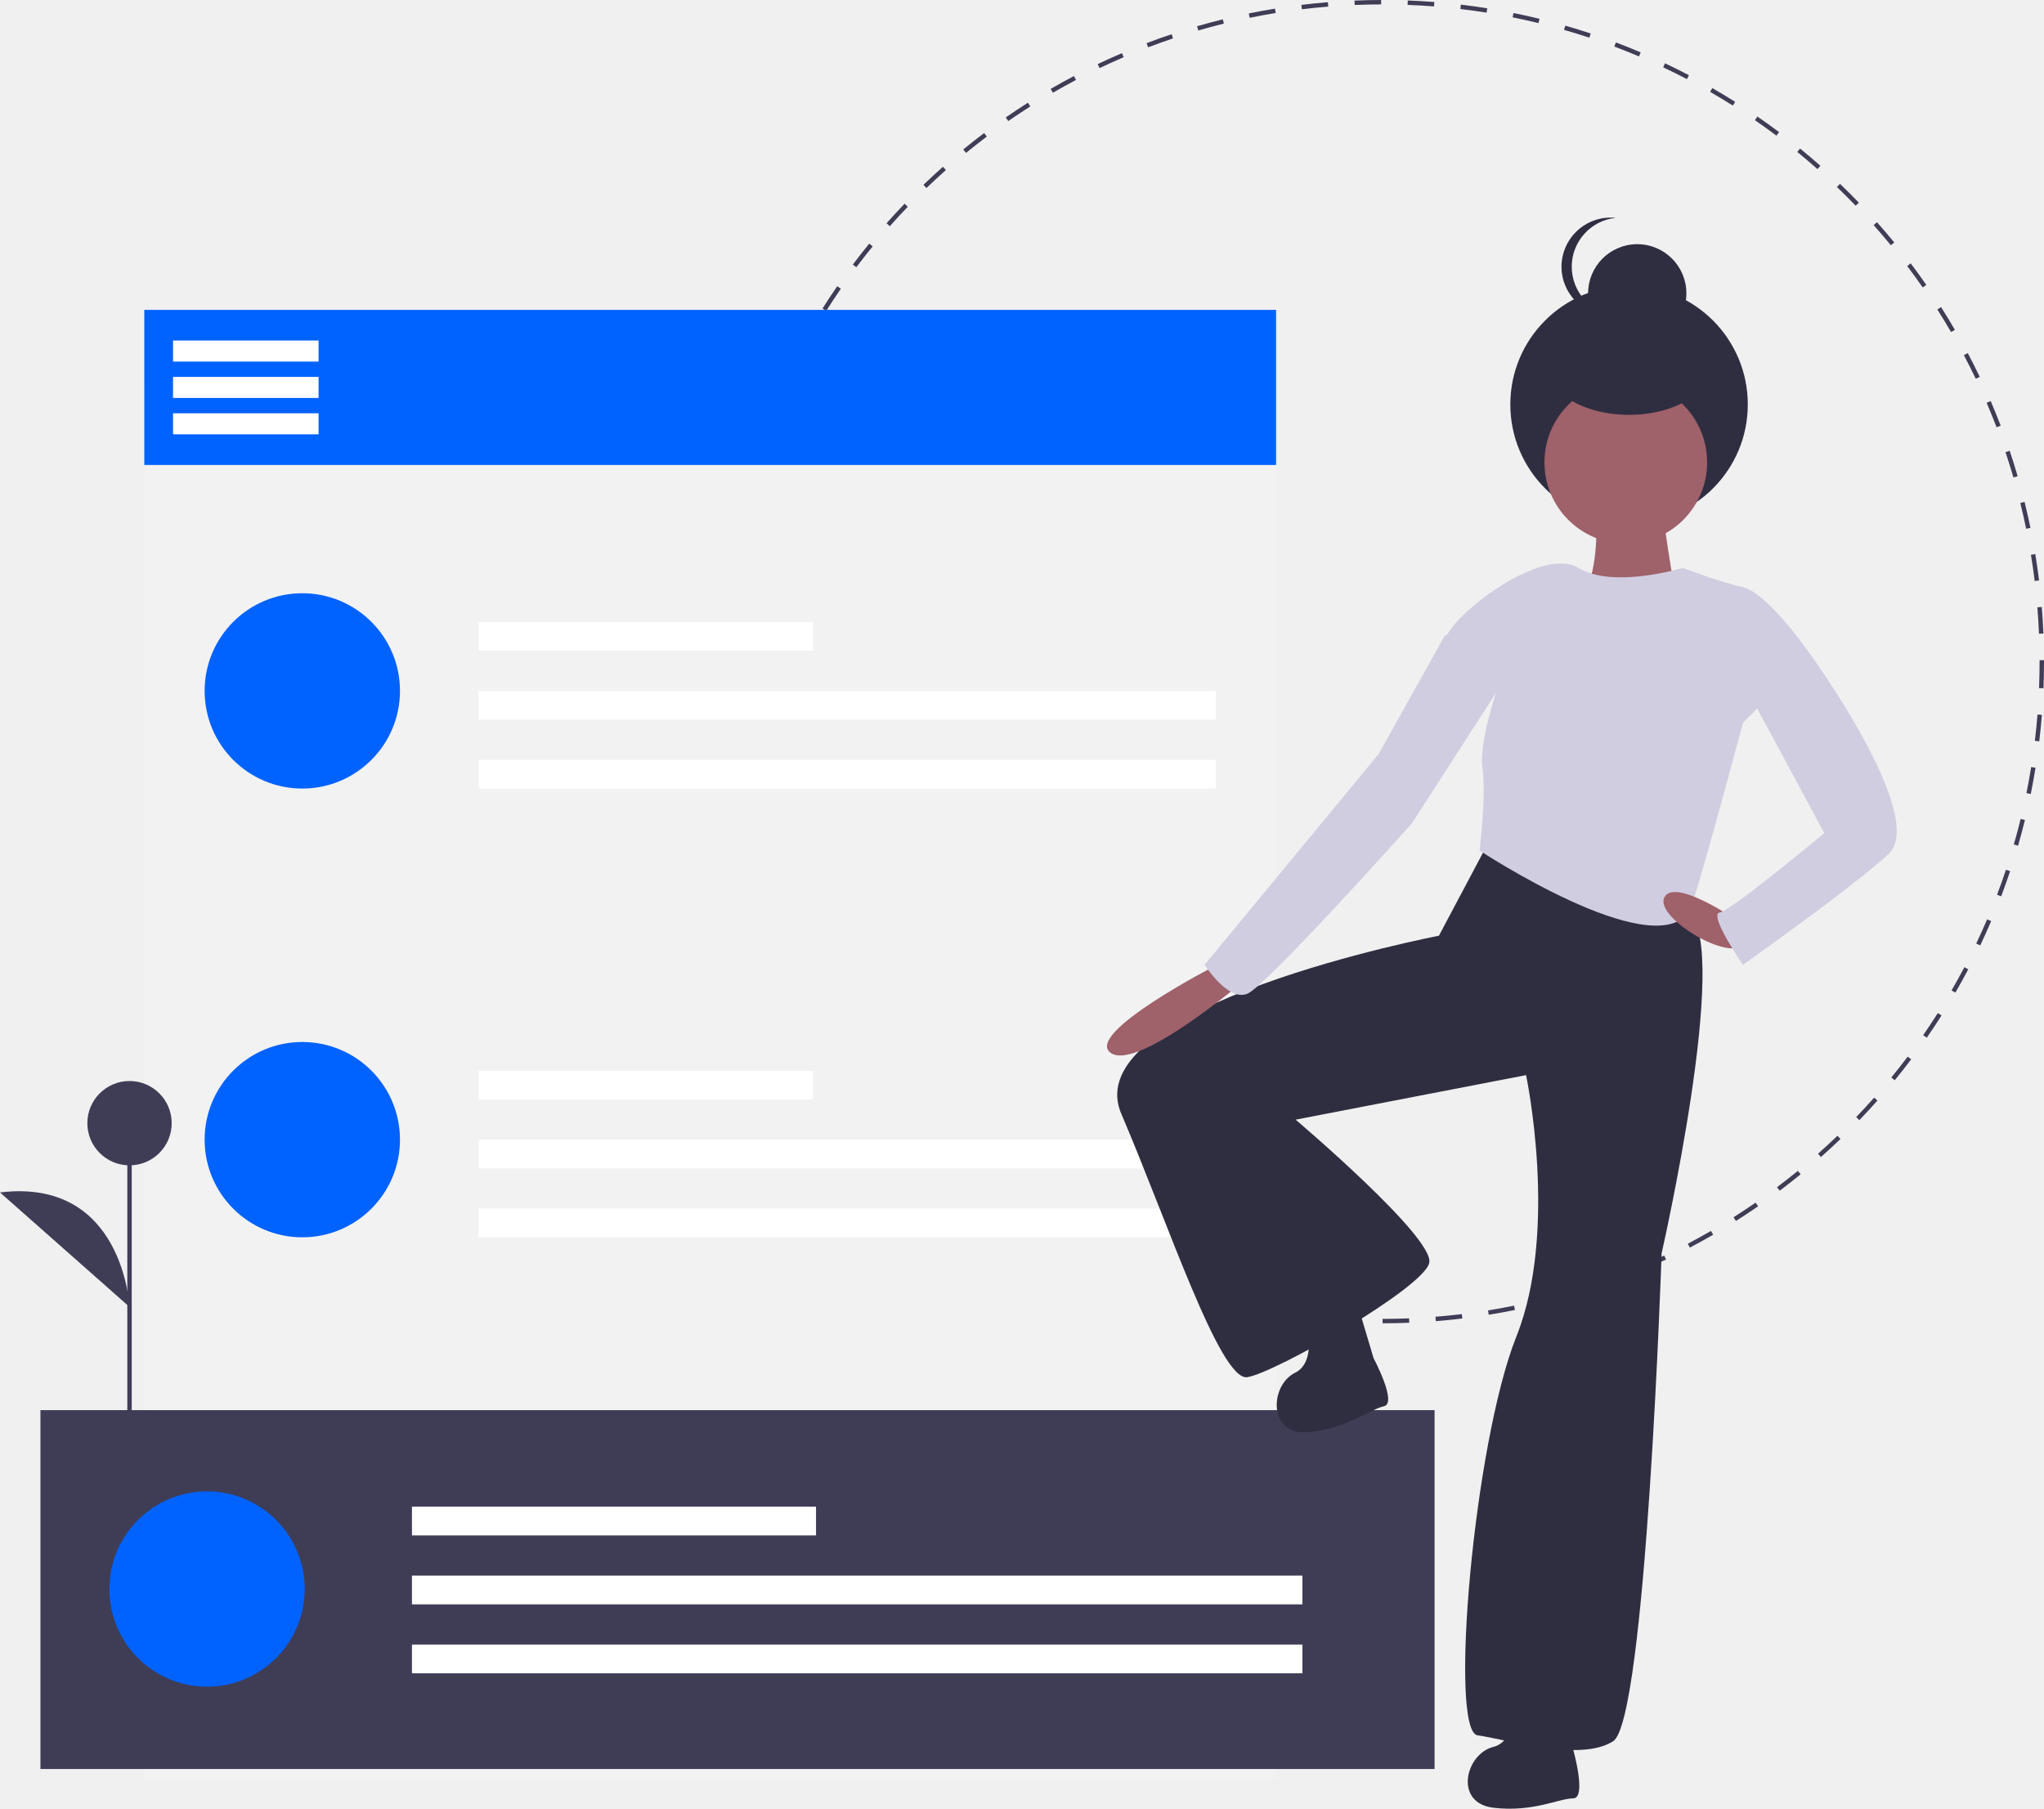
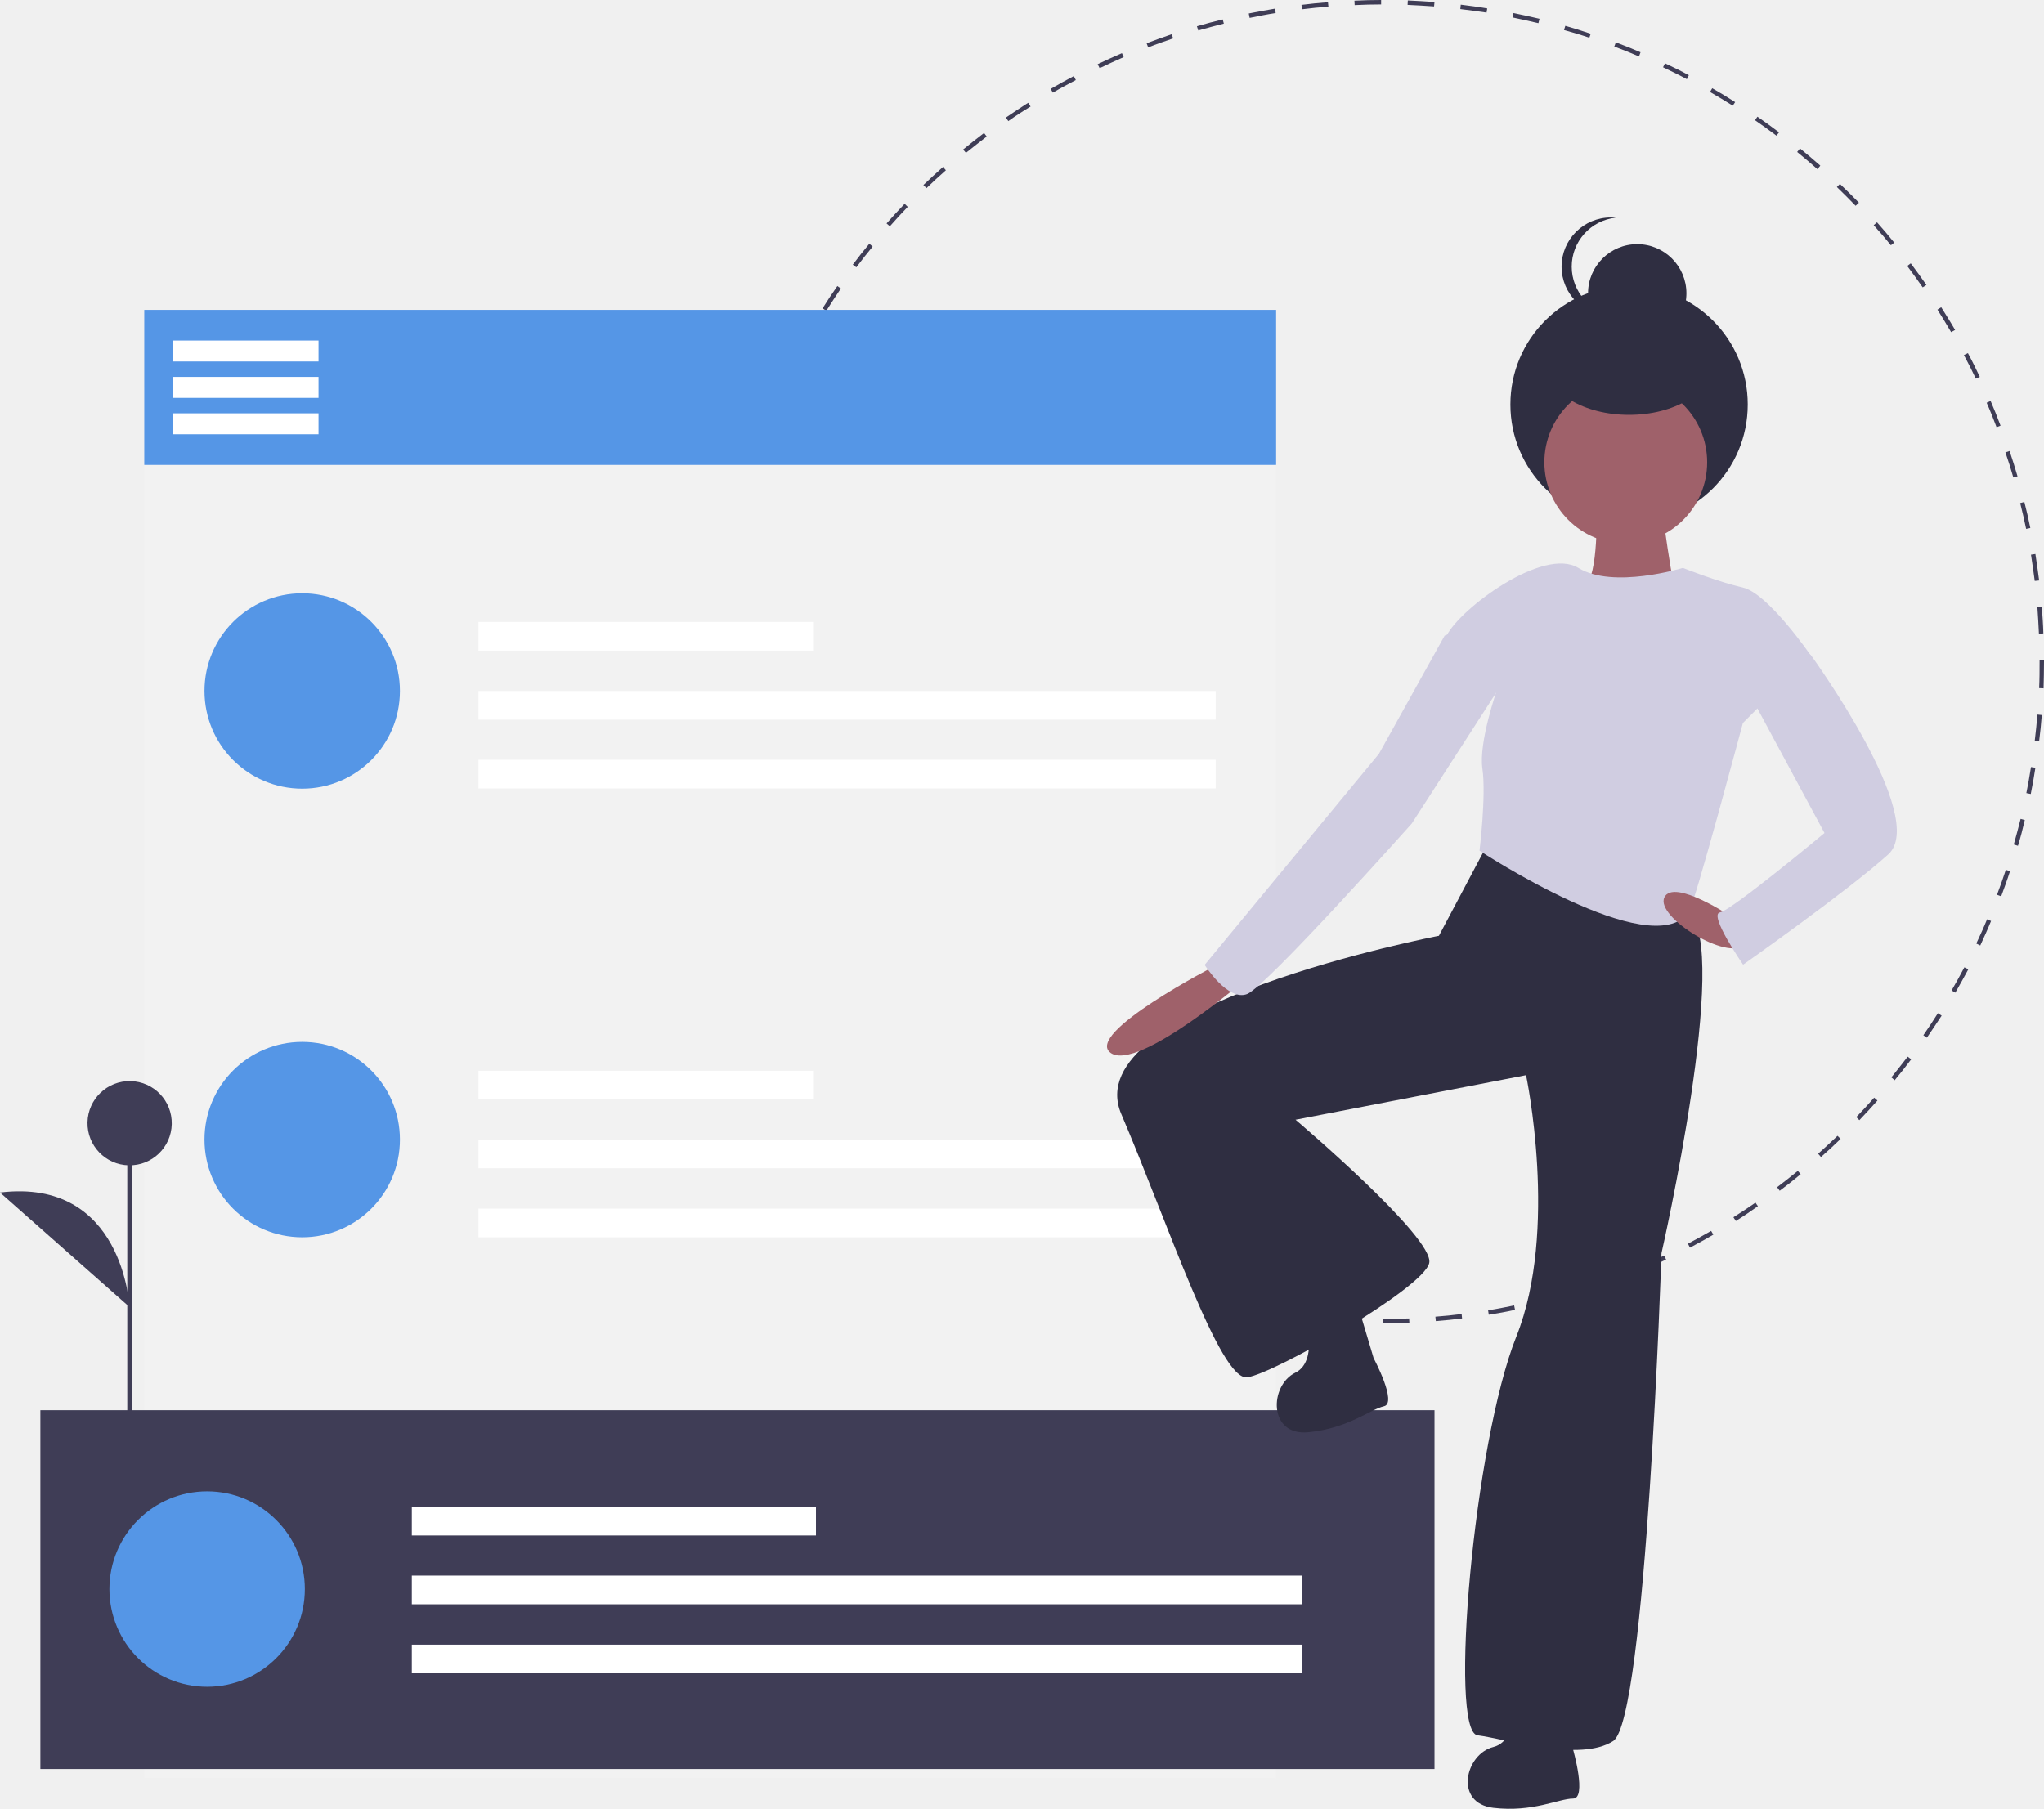
- <svg xmlns="http://www.w3.org/2000/svg" id="a3538d95-de03-4652-af87-43a4974fb51a" data-name="Layer 1" width="926.601" height="820.093" viewBox="0 0 926.601 820.093">
-   <path d="M763.467,639.953l-0-2c3.977-.001,8.013-.083,11.999-.242l.08,1.998C771.533,639.87,767.47,639.952,763.467,639.953Zm-12.075-.231c-3.998-.156-8.055-.396-12.057-.711l.157-1.994c3.976.314,8.006.552,11.978.707Zm36.21-.737-.159-1.994c3.969-.317,7.985-.721,11.938-1.198l.24,1.986C795.641,638.258,791.598,638.664,787.602,638.984Zm-60.287-1.166c-3.988-.478-8.012-1.041-11.962-1.675l.317-1.975c3.923.63,7.921,1.189,11.882,1.663ZM811.58,636.09l-.319-1.975c3.922-.634,7.894-1.359,11.803-2.154l.398,1.959C819.527,634.721,815.529,635.451,811.58,636.09ZM703.468,633.987c-3.936-.797-7.902-1.685-11.789-2.636l.476-1.943c3.861.946,7.8,1.827,11.709,2.618Zm131.781-2.717-.479-1.941c3.873-.953,7.772-1.997,11.59-3.104l.557,1.922C843.072,629.26,839.146,630.311,835.248,631.27Zm-155.242-3.03c-3.856-1.113-7.738-2.318-11.536-3.582l.632-1.898c3.773,1.256,7.628,2.453,11.459,3.559Zm178.441-3.689-.634-1.896c3.775-1.262,7.577-2.618,11.301-4.033l.711,1.869C866.077,621.915,862.249,623.281,858.448,624.55ZM657.058,620.598c-3.752-1.422-7.531-2.941-11.233-4.519l.784-1.84c3.677,1.566,7.432,3.076,11.159,4.487ZM880.998,615.986l-.785-1.84c3.656-1.562,7.327-3.217,10.91-4.921l.859,1.807C888.375,612.747,884.679,614.414,880.998,615.986ZM634.786,611.111c-3.633-1.725-7.275-3.545-10.825-5.411l.931-1.77c3.526,1.853,7.143,3.661,10.751,5.374Zm267.977-5.475-.932-1.77c3.522-1.854,7.051-3.802,10.486-5.789l1.002,1.73C909.86,601.809,906.308,603.77,902.763,605.636Zm-289.395-5.779c-3.485-2.015-6.966-4.122-10.347-6.264l1.07-1.689c3.357,2.127,6.815,4.221,10.277,6.223Zm310.269-6.299-1.07-1.689c3.353-2.124,6.715-4.35,9.993-6.616l1.137,1.645C930.396,589.179,927.012,591.421,923.637,593.558Zm-330.699-6.638c-3.307-2.285-6.606-4.664-9.805-7.071l1.202-1.598c3.178,2.391,6.455,4.754,9.74,7.024Zm350.547-7.084-1.203-1.598c3.171-2.385,6.346-4.874,9.437-7.399l1.266,1.549C949.872,574.93,946.676,577.436,943.484,579.837Zm-369.864-7.446c-3.105-2.537-6.201-5.172-9.203-7.832l1.326-1.496c2.982,2.642,6.058,5.26,9.142,7.779Zm388.558-7.827-1.326-1.496c2.979-2.641,5.946-5.378,8.817-8.135l1.385,1.443C968.165,559.15,965.179,561.905,962.179,564.563Zm-406.641-8.196c-2.885-2.771-5.759-5.645-8.543-8.539l1.441-1.387c2.766,2.876,5.621,5.73,8.487,8.482Zm424.061-8.531-1.441-1.387c2.757-2.867,5.496-5.833,8.143-8.816l1.496,1.328C985.132,541.963,982.374,544.949,979.599,547.836Zm-440.797-8.879c-2.667-3.006-5.301-6.099-7.831-9.192l1.549-1.266c2.512,3.073,5.129,6.146,7.778,9.13Zm456.832-9.194-1.549-1.266c2.527-3.09,5.021-6.268,7.414-9.444l1.598,1.203C1000.687,523.454,998.176,526.652,995.633,529.762ZM523.516,520.27c-2.41-3.2-4.788-6.491-7.066-9.783l1.645-1.139c2.263,3.271,4.625,6.54,7.019,9.719Zm486.656-9.816-1.645-1.137c2.271-3.285,4.504-6.654,6.634-10.014l1.689,1.07C1014.707,503.756,1012.46,507.147,1010.173,510.454ZM509.784,500.43c-2.143-3.379-4.248-6.849-6.255-10.313l1.73-1.002c1.994,3.441,4.085,6.888,6.213,10.244ZM1023.122,490.031l-1.73-1.002c2.002-3.46,3.956-7,5.809-10.521l1.77.932C1027.105,482.984,1025.138,486.548,1023.122,490.031ZM497.696,479.561c-1.863-3.538-3.681-7.164-5.401-10.777L494.1,467.925c1.709,3.589,3.515,7.19,5.365,10.705Zm536.691-10.942-1.807-.859c1.712-3.602,3.375-7.289,4.941-10.961l1.84.785C1037.784,461.28,1036.11,464.993,1034.387,468.619ZM487.334,457.803c-1.575-3.684-3.093-7.441-4.511-11.17l1.869-.711c1.409,3.702,2.917,7.436,4.481,11.094Zm556.553-11.452-1.87-.709c1.418-3.741,2.777-7.555,4.038-11.333l1.896.633C1046.682,438.747,1045.314,442.585,1043.887,446.351ZM478.756,435.258c-1.273-3.802-2.485-7.682-3.602-11.53l1.921-.557c1.109,3.822,2.313,7.676,3.578,11.452ZM1051.541,423.406l-1.922-.555c1.104-3.816,2.146-7.716,3.098-11.592l1.941.477C1053.7,415.638,1052.651,419.565,1051.541,423.406ZM472.023,412.061c-.961-3.895-1.854-7.858-2.656-11.783l1.96-.4c.796,3.898,1.683,7.837,2.637,11.705Zm585.277-12.11-1.961-.398c.791-3.896,1.514-7.867,2.148-11.804l1.975.318C1058.824,392.03,1058.097,396.028,1057.301,399.951ZM467.191,388.396c-.641-3.948-1.211-7.972-1.695-11.959l1.985-.24c.48,3.961,1.047,7.957,1.684,11.879Zm593.953-12.293-1.986-.238c.476-3.959.877-7.976,1.191-11.938l1.994.158C1062.026,368.074,1061.623,372.118,1061.144,376.103ZM464.284,364.421c-.323-3.995-.569-8.051-.731-12.058l1.998-.081c.162,3.979.406,8.009.727,11.978Zm598.778-12.391-1.998-.079c.156-3.985.236-8.021.236-11.997l-.001-.663h2l.001.658C1063.301,343.955,1063.221,348.017,1063.062,352.029ZM465.3,340.285h-2l0-.336c0-3.901.076-7.853.226-11.739l1.998.077c-.148,3.861-.224,7.786-.224,11.666ZM1061.036,327.298c-.165-3.971-.413-8.001-.739-11.977l1.994-.163c.327,4.002.577,8.059.743,12.057ZM466.225,316.31l-1.994-.156c.314-4.005.714-8.049,1.187-12.021l1.986.236C466.934,308.315,466.537,312.332,466.225,316.31Zm592.855-12.925c-.482-3.944-1.053-7.94-1.697-11.877l1.975-.323c.647,3.963,1.223,7.986,1.707,11.958Zm-590.02-10.898-1.975-.316c.634-3.96,1.357-7.959,2.15-11.886l1.96.396C470.408,284.58,469.69,288.552,469.06,292.487Zm586.147-12.779c-.803-3.908-1.694-7.845-2.65-11.702l1.941-.481c.963,3.883,1.86,7.847,2.668,11.781ZM473.807,268.969l-1.943-.475c.951-3.893,1.996-7.82,3.105-11.675l1.922.553C475.789,261.201,474.751,265.103,473.807,268.969Zm575.628-12.548c-1.113-3.82-2.32-7.672-3.59-11.449l1.896-.637c1.277,3.802,2.493,7.68,3.613,11.526Zm-568.992-10.509-1.898-.631c1.266-3.808,2.629-7.648,4.052-11.414l1.871.707C483.054,238.315,481.7,242.13,480.443,245.912Zm561.349-12.234c-1.421-3.72-2.933-7.451-4.493-11.09l1.838-.788c1.571,3.663,3.094,7.419,4.524,11.164Zm-552.842-10.266-1.841-.783c1.572-3.695,3.242-7.41,4.963-11.04l1.807.856C492.169,216.052,490.511,219.742,488.95,223.413Zm543.409-11.728c-1.712-3.585-3.521-7.185-5.376-10.699l1.768-.934c1.869,3.538,3.69,7.162,5.413,10.771Zm-533.111-9.995-1.771-.929c1.864-3.553,3.828-7.119,5.836-10.598l1.732,1C503.051,194.62,501.1,198.162,499.248,201.691ZM1021.177,190.51c-2-3.443-4.094-6.887-6.225-10.238l1.688-1.073c2.146,3.374,4.253,6.841,6.267,10.307Zm-509.915-9.626-1.69-1.069c2.146-3.392,4.389-6.786,6.668-10.087l1.646,1.136C515.621,174.142,513.393,177.513,511.262,180.883Zm497.056-10.595c-2.269-3.269-4.634-6.537-7.029-9.71l1.596-1.205c2.412,3.195,4.793,6.484,7.076,9.776Zm-483.414-9.17-1.599-1.201c2.41-3.208,4.917-6.409,7.452-9.516l1.55,1.265C529.79,154.752,527.299,157.932,524.905,161.119Zm468.969-9.964c-2.522-3.078-5.144-6.146-7.788-9.121l1.494-1.329c2.663,2.995,5.301,6.084,7.841,9.183Zm-453.791-8.634-1.497-1.325c2.655-3,5.41-5.989,8.187-8.885l1.443,1.385C545.457,136.571,542.721,139.541,540.083,142.52Zm437.854-9.292c-2.768-2.872-5.626-5.722-8.497-8.473l1.384-1.444c2.89,2.77,5.768,5.639,8.553,8.53Zm-421.244-8.025L555.307,123.762c2.886-2.777,5.87-5.535,8.868-8.198l1.328,1.495C562.524,119.705,559.56,122.445,556.694,125.203Zm403.917-8.577c-2.988-2.642-6.067-5.256-9.15-7.77l1.264-1.55c3.104,2.53,6.203,5.162,9.211,7.822Zm-385.982-7.351-1.268-1.547c3.103-2.542,6.296-5.051,9.491-7.459l1.204,1.597C580.883,104.259,577.711,106.752,574.629,109.276Zm367.374-7.817c-3.19-2.395-6.471-4.754-9.747-7.014l1.135-1.646c3.299,2.275,6.601,4.65,9.813,7.061ZM593.772,94.841l-1.14-1.644c3.297-2.285,6.679-4.529,10.053-6.672l1.072,1.688C600.406,90.342,597.046,92.571,593.772,94.841Zm328.459-7.015c-3.372-2.13-6.832-4.219-10.285-6.21l1-1.732c3.475,2.004,6.958,4.107,10.354,6.251ZM613.999,81.996l-1.003-1.73c3.458-2.005,7.008-3.97,10.55-5.839l.934,1.769C620.96,78.051,617.434,80.003,613.999,81.996Zm287.419-6.171c-3.532-1.851-7.151-3.655-10.758-5.362l.855-1.808c3.631,1.719,7.275,3.535,10.83,5.398Zm-266.238-5-.861-1.806c3.606-1.719,7.3-3.39,10.979-4.966l.787,1.838C642.432,67.456,638.762,69.116,635.18,70.824Zm244.51-5.286c-3.676-1.561-7.432-3.066-11.164-4.476l.707-1.871c3.757,1.418,7.539,2.935,11.238,4.506ZM657.179,61.404l-.712-1.869c3.742-1.427,7.568-2.797,11.372-4.073l.636,1.896C664.696,58.625,660.896,59.987,657.179,61.404Zm200.007-4.36c-3.779-1.253-7.636-2.446-11.463-3.545l.553-1.922c3.853,1.106,7.734,2.307,11.539,3.569ZM679.926,53.773l-.559-1.92c3.846-1.119,7.771-2.175,11.665-3.138l.48,1.941C687.644,51.613,683.746,52.662,679.926,53.773Zm154.2-3.352c-3.861-.942-7.802-1.818-11.712-2.605l.395-1.961c3.937.792,7.904,1.675,11.792,2.623ZM703.215,48.013l-.401-1.959c3.921-.803,7.918-1.537,11.88-2.183l.322,1.974C711.08,46.487,707.11,47.216,703.215,48.013ZM810.605,45.687c-3.933-.627-7.932-1.183-11.885-1.65l.235-1.986c3.979.471,8.005,1.03,11.964,1.662Zm-83.711-1.533-.242-1.985c3.979-.484,8.021-.895,12.017-1.219l.162,1.993C734.862,43.266,730.846,43.673,726.894,44.154Zm59.886-1.29c-3.965-.309-7.995-.542-11.979-.693l.076-1.999c4.01.152,8.066.387,12.058.698ZM750.808,42.21l-.082-1.998c3.999-.165,8.062-.252,12.076-.259l.003,2C758.818,41.96,754.781,42.047,750.808,42.21Z" transform="translate(-136.6993 -39.95331)" fill="#3f3d56" />
-   <rect x="65.421" y="175.231" width="513.066" height="631.132" fill="#f2f2f2" />
-   <rect x="65.421" y="140.506" width="513.066" height="70.319" fill="#0062ff" />
-   <rect x="18.331" y="639.376" width="632" height="162.717" fill="#3f3d56" />
-   <circle cx="93.858" cy="720.488" r="44.275" fill="#0062ff" />
-   <rect x="186.749" y="683.159" width="183.176" height="13.022" fill="#fff" />
-   <rect x="186.749" y="714.412" width="403.681" height="13.022" fill="#fff" />
-   <rect x="186.749" y="745.664" width="403.681" height="13.022" fill="#fff" />
-   <circle cx="137.042" cy="313.264" r="44.275" fill="#0062ff" />
-   <rect x="216.91" y="282.011" width="151.662" height="13.022" fill="#fff" />
-   <rect x="216.91" y="313.264" width="334.231" height="13.022" fill="#fff" />
-   <rect x="216.91" y="344.517" width="334.231" height="13.022" fill="#fff" />
-   <circle cx="137.042" cy="516.736" r="44.275" fill="#0062ff" />
-   <rect x="216.91" y="485.483" width="151.662" height="13.022" fill="#fff" />
-   <rect x="216.91" y="516.736" width="334.231" height="13.022" fill="#fff" />
-   <rect x="216.91" y="547.988" width="334.231" height="13.022" fill="#fff" />
-   <rect x="78.443" y="154.396" width="65.978" height="9.549" fill="#fff" />
-   <rect x="78.443" y="170.891" width="65.978" height="9.549" fill="#fff" />
-   <rect x="78.443" y="187.385" width="65.978" height="9.549" fill="#fff" />
-   <rect x="57.715" y="509.266" width="2" height="135.181" fill="#3f3d56" />
-   <circle cx="58.715" cy="509.266" r="19.116" fill="#3f3d56" />
-   <path d="M195.414,632.534s-2.731-58.736-58.715-51.909" transform="translate(-136.6993 -39.95331)" fill="#3f3d56" />
-   <path d="M811.824,421.211l-22.825,43.016S623.957,495.831,645.026,544.993,689.798,666.141,702.089,664.385s79.887-40.383,82.521-51.795-60.574-64.963-60.574-64.963L828.504,527.435s14.924,70.231-4.389,118.514-30.726,179.088-17.558,180.844,46.528,12.29,61.452,2.634,21.947-221.227,21.947-221.227,31.604-138.706,12.29-154.508S811.824,421.211,811.824,421.211Z" transform="translate(-136.6993 -39.95331)" fill="#2f2e41" />
-   <path d="M847.691,805.465s-20.173-10.617-24.42-2.123c0,0,3.185,25.482-9.556,28.667s-18.05,25.482,0,27.605,29.729-4.247,36.099-4.247,0-22.296,0-22.296Z" transform="translate(-136.6993 -39.95331)" fill="#2f2e41" />
-   <path d="M751.476,629.23s-21.958-6.124-24.319,3.074c0,0,8.487,24.237-3.295,30.037s-12.27,28.715,5.822,26.984S757.848,678.905,764.075,677.562s-4.702-21.795-4.702-21.795Z" transform="translate(-136.6993 -39.95331)" fill="#2f2e41" />
-   <path d="M860.547,269.776s.878,32.482-5.267,35.115S889.517,323.327,889.517,323.327l7.023-12.29s-7.901-43.894-6.145-47.406S860.547,269.776,860.547,269.776Z" transform="translate(-136.6993 -39.95331)" fill="#9f616a" />
-   <circle cx="738.496" cy="183.382" r="53.826" fill="#2f2e41" />
-   <circle cx="742.208" cy="132.991" r="22.273" fill="#2f2e41" />
-   <path d="M849.21,160.88a22.275,22.275,0,0,1,19.953-22.153,22.52,22.52,0,0,0-2.32-.12,22.273,22.273,0,0,0,0,44.546,22.52,22.52,0,0,0,2.32-.12A22.275,22.275,0,0,1,849.21,160.88Z" transform="translate(-136.6993 -39.95331)" fill="#2f2e41" />
-   <circle cx="737.016" cy="209.632" r="36.871" fill="#9f616a" />
-   <path d="M899.612,297.429s-31.604,9.657-47.406,0-53.551,18.436-59.696,30.726,22.825,24.581,22.825,24.581-8.273,23.734-6.584,35.554c1.756,12.29-1.317,37.31-1.317,37.31s77.558,51.098,94.811,28.092c2.634-3.512,24.581-86.033,24.581-86.033l30.726-30.726s-19.313-28.092-30.726-30.726S899.612,297.429,899.612,297.429Z" transform="translate(-136.6993 -39.95331)" fill="#d0cde1" />
-   <path d="M687.604,477.835s-59.696,30.726-47.406,39.505,62.33-34.237,62.33-34.237Z" transform="translate(-136.6993 -39.95331)" fill="#9f616a" />
-   <path d="M921.999,455.887s-26.562-17.934-30.839-8.967,29.083,29.158,36.106,21.257S921.999,455.887,921.999,455.887Z" transform="translate(-136.6993 -39.95331)" fill="#9f616a" />
-   <path d="M941.751,327.278l15.802,9.657s53.551,73.742,35.115,90.422-65.841,50.039-65.841,50.039-15.802-22.825-10.535-23.703S963.698,417.7,963.698,417.7l-36.871-68.475Z" transform="translate(-136.6993 -39.95331)" fill="#d0cde1" />
-   <path d="M803.045,323.766,791.633,328.155l-29.848,53.551-79.01,95.689s10.535,16.68,19.313,13.168,74.62-77.254,74.62-77.254l43.016-66.719Z" transform="translate(-136.6993 -39.95331)" fill="#d0cde1" />
-   <ellipse cx="738.496" cy="165.824" rx="37.122" ry="22.273" fill="#2f2e41" />
+ <svg xmlns="http://www.w3.org/2000/svg" version="1.1" id="a3538d95-de03-4652-af87-43a4974fb51a" x="0px" y="0px" viewBox="0 0 926.6 820.1" style="enable-background:new 0 0 926.6 820.1;" xml:space="preserve">
+   <style type="text/css">
+ 	.st0{fill:#3F3D56;}
+ 	.st1{fill:#F2F2F2;}
+ 	.st2{fill:#5596E6;}
+ 	.st3{fill:#FFFFFF;}
+ 	.st4{fill:#2F2E41;}
+ 	.st5{fill:#9F616A;}
+ 	.st6{fill:#D0CDE1;}
+ </style>
+   <path class="st0" d="M626.8,600l0-2c4,0,8-0.1,12-0.2l0.1,2C634.8,599.9,630.8,600,626.8,600z M614.7,599.8c-4-0.2-8.1-0.4-12.1-0.7  l0.2-2c4,0.3,8,0.6,12,0.7L614.7,599.8z M650.9,599l-0.2-2c4-0.3,8-0.7,11.9-1.2l0.2,2C658.9,598.3,654.9,598.7,650.9,599z   M590.6,597.9c-4-0.5-8-1-12-1.7l0.3-2c3.9,0.6,7.9,1.2,11.9,1.7L590.6,597.9z M674.9,596.1l-0.3-2c3.9-0.6,7.9-1.4,11.8-2.2l0.4,2  C682.8,594.8,678.8,595.5,674.9,596.1z M566.8,594c-3.9-0.8-7.9-1.7-11.8-2.6l0.5-1.9c3.9,0.9,7.8,1.8,11.7,2.6L566.8,594z   M698.5,591.3l-0.5-1.9c3.9-1,7.8-2,11.6-3.1l0.6,1.9C706.4,589.3,702.4,590.4,698.5,591.3z M543.3,588.3c-3.9-1.1-7.7-2.3-11.5-3.6  l0.6-1.9c3.8,1.3,7.6,2.5,11.5,3.6L543.3,588.3z M721.7,584.6l-0.6-1.9c3.8-1.3,7.6-2.6,11.3-4l0.7,1.9  C729.4,582,725.5,583.3,721.7,584.6z M520.4,580.6c-3.8-1.4-7.5-2.9-11.2-4.5l0.8-1.8c3.7,1.6,7.4,3.1,11.2,4.5L520.4,580.6z   M744.3,576l-0.8-1.8c3.7-1.6,7.3-3.2,10.9-4.9l0.9,1.8C751.7,572.8,748,574.5,744.3,576z M498.1,571.2c-3.6-1.7-7.3-3.5-10.8-5.4  l0.9-1.8c3.5,1.9,7.1,3.7,10.8,5.4L498.1,571.2z M766.1,565.7l-0.9-1.8c3.5-1.9,7.1-3.8,10.5-5.8l1,1.7  C773.2,561.9,769.6,563.8,766.1,565.7z M476.7,559.9c-3.5-2-7-4.1-10.3-6.3l1.1-1.7c3.4,2.1,6.8,4.2,10.3,6.2L476.7,559.9z   M786.9,553.6l-1.1-1.7c3.4-2.1,6.7-4.3,10-6.6l1.1,1.6C793.7,549.2,790.3,551.5,786.9,553.6z M456.2,547c-3.3-2.3-6.6-4.7-9.8-7.1  l1.2-1.6c3.2,2.4,6.5,4.8,9.7,7L456.2,547z M806.8,539.9l-1.2-1.6c3.2-2.4,6.3-4.9,9.4-7.4l1.3,1.5C813.2,535,810,537.5,806.8,539.9  z M436.9,532.4c-3.1-2.5-6.2-5.2-9.2-7.8l1.3-1.5c3,2.6,6.1,5.3,9.1,7.8L436.9,532.4z M825.5,524.6l-1.3-1.5c3-2.6,5.9-5.4,8.8-8.1  l1.4,1.4C831.5,519.2,828.5,522,825.5,524.6z M418.8,516.4c-2.9-2.8-5.8-5.6-8.5-8.5l1.4-1.4c2.8,2.9,5.6,5.7,8.5,8.5L418.8,516.4z   M842.9,507.9l-1.4-1.4c2.8-2.9,5.5-5.8,8.1-8.8l1.5,1.3C848.4,502,845.7,505,842.9,507.9z M402.1,499c-2.7-3-5.3-6.1-7.8-9.2  l1.5-1.3c2.5,3.1,5.1,6.1,7.8,9.1L402.1,499z M858.9,489.8l-1.5-1.3c2.5-3.1,5-6.3,7.4-9.4l1.6,1.2  C864,483.5,861.5,486.7,858.9,489.8z M386.8,480.3c-2.4-3.2-4.8-6.5-7.1-9.8l1.6-1.1c2.3,3.3,4.6,6.5,7,9.7L386.8,480.3z   M873.5,470.5l-1.6-1.1c2.3-3.3,4.5-6.7,6.6-10l1.7,1.1C878,463.8,875.8,467.2,873.5,470.5z M373.1,460.5c-2.1-3.4-4.2-6.8-6.3-10.3  l1.7-1c2,3.4,4.1,6.9,6.2,10.2L373.1,460.5z M886.4,450.1l-1.7-1c2-3.5,4-7,5.8-10.5l1.8,0.9C890.4,443,888.4,446.6,886.4,450.1z   M361,439.6c-1.9-3.5-3.7-7.2-5.4-10.8l1.8-0.9c1.7,3.6,3.5,7.2,5.4,10.7L361,439.6z M897.7,428.7l-1.8-0.9c1.7-3.6,3.4-7.3,4.9-11  l1.8,0.8C901.1,421.3,899.4,425,897.7,428.7z M350.6,417.9c-1.6-3.7-3.1-7.4-4.5-11.2l1.9-0.7c1.4,3.7,2.9,7.4,4.5,11.1L350.6,417.9  z M907.2,406.4l-1.9-0.7c1.4-3.7,2.8-7.6,4-11.3l1.9,0.6C910,398.8,908.6,402.6,907.2,406.4z M342.1,395.3  c-1.3-3.8-2.5-7.7-3.6-11.5l1.9-0.6c1.1,3.8,2.3,7.7,3.6,11.5L342.1,395.3z M914.8,383.5l-1.9-0.6c1.1-3.8,2.1-7.7,3.1-11.6l1.9,0.5  C917,375.7,916,379.6,914.8,383.5z M335.3,372.1c-1-3.9-1.9-7.9-2.7-11.8l2-0.4c0.8,3.9,1.7,7.8,2.6,11.7L335.3,372.1z M920.6,360  l-2-0.4c0.8-3.9,1.5-7.9,2.1-11.8l2,0.3C922.1,352.1,921.4,356.1,920.6,360z M330.5,348.4c-0.6-3.9-1.2-8-1.7-12l2-0.2  c0.5,4,1,8,1.7,11.9L330.5,348.4z M924.4,336.1l-2-0.2c0.5-4,0.9-8,1.2-11.9l2,0.2C925.3,328.1,924.9,332.2,924.4,336.1L924.4,336.1  z M327.6,324.5c-0.3-4-0.6-8.1-0.7-12.1l2-0.1c0.2,4,0.4,8,0.7,12L327.6,324.5z M926.4,312.1l-2-0.1c0.2-4,0.2-8,0.2-12l0-0.7h2  l0,0.7C926.6,304,926.5,308.1,926.4,312.1z M328.6,300.3h-2l0-0.3c0-3.9,0.1-7.9,0.2-11.7l2,0.1c-0.1,3.9-0.2,7.8-0.2,11.7  L328.6,300.3z M924.3,287.3c-0.2-4-0.4-8-0.7-12l2-0.2c0.3,4,0.6,8.1,0.7,12.1L924.3,287.3z M329.5,276.4l-2-0.2c0.3-4,0.7-8,1.2-12  l2,0.2C330.2,268.4,329.8,272.4,329.5,276.4z M922.4,263.4c-0.5-3.9-1.1-7.9-1.7-11.9l2-0.3c0.6,4,1.2,8,1.7,12L922.4,263.4z   M332.4,252.5l-2-0.3c0.6-4,1.4-8,2.2-11.9l2,0.4C333.7,244.6,333,248.6,332.4,252.5z M918.5,239.8c-0.8-3.9-1.7-7.8-2.7-11.7  l1.9-0.5c1,3.9,1.9,7.8,2.7,11.8L918.5,239.8z M337.1,229l-1.9-0.5c1-3.9,2-7.8,3.1-11.7l1.9,0.6C339.1,221.2,338.1,225.1,337.1,229  z M912.7,216.5c-1.1-3.8-2.3-7.7-3.6-11.4l1.9-0.6c1.3,3.8,2.5,7.7,3.6,11.5L912.7,216.5z M343.7,206l-1.9-0.6  c1.3-3.8,2.6-7.6,4.1-11.4l1.9,0.7C346.4,198.4,345,202.2,343.7,206z M905.1,193.7c-1.4-3.7-2.9-7.5-4.5-11.1l1.8-0.8  c1.6,3.7,3.1,7.4,4.5,11.2L905.1,193.7z M352.3,183.5l-1.8-0.8c1.6-3.7,3.2-7.4,5-11l1.8,0.9C355.5,176.1,353.8,179.8,352.3,183.5z   M895.7,171.7c-1.7-3.6-3.5-7.2-5.4-10.7l1.8-0.9c1.9,3.5,3.7,7.2,5.4,10.8L895.7,171.7z M362.5,161.7l-1.8-0.9  c1.9-3.6,3.8-7.1,5.8-10.6l1.7,1C366.4,154.7,364.4,158.2,362.5,161.7z M884.5,150.6c-2-3.4-4.1-6.9-6.2-10.2l1.7-1.1  c2.1,3.4,4.3,6.8,6.3,10.3L884.5,150.6z M374.6,140.9l-1.7-1.1c2.1-3.4,4.4-6.8,6.7-10.1l1.6,1.1  C378.9,134.2,376.7,137.6,374.6,140.9L374.6,140.9z M871.6,130.3c-2.3-3.3-4.6-6.5-7-9.7l1.6-1.2c2.4,3.2,4.8,6.5,7.1,9.8  L871.6,130.3z M388.2,121.2l-1.6-1.2c2.4-3.2,4.9-6.4,7.5-9.5l1.5,1.3C393.1,114.8,390.6,118,388.2,121.2L388.2,121.2z M857.2,111.2  c-2.5-3.1-5.1-6.1-7.8-9.1l1.5-1.3c2.7,3,5.3,6.1,7.8,9.2L857.2,111.2z M403.4,102.6l-1.5-1.3c2.7-3,5.4-6,8.2-8.9l1.4,1.4  C408.8,96.6,406,99.6,403.4,102.6L403.4,102.6z M841.2,93.3c-2.8-2.9-5.6-5.7-8.5-8.5l1.4-1.4c2.9,2.8,5.8,5.6,8.6,8.5L841.2,93.3z   M420,85.3l-1.4-1.4c2.9-2.8,5.9-5.5,8.9-8.2l1.3,1.5C425.8,79.8,422.9,82.5,420,85.3L420,85.3z M823.9,76.7c-3-2.6-6.1-5.3-9.2-7.8  l1.3-1.6c3.1,2.5,6.2,5.2,9.2,7.8L823.9,76.7z M437.9,69.3l-1.3-1.5c3.1-2.5,6.3-5.1,9.5-7.5l1.2,1.6  C444.2,64.3,441,66.8,437.9,69.3L437.9,69.3z M805.3,61.5c-3.2-2.4-6.5-4.8-9.7-7l1.1-1.6c3.3,2.3,6.6,4.7,9.8,7.1L805.3,61.5z   M457.1,54.9l-1.1-1.6c3.3-2.3,6.7-4.5,10.1-6.7l1.1,1.7C463.7,50.4,460.3,52.6,457.1,54.9z M785.5,47.9c-3.4-2.1-6.8-4.2-10.3-6.2  l1-1.7c3.5,2,7,4.1,10.4,6.3L785.5,47.9z M477.3,42l-1-1.7c3.5-2,7-4,10.5-5.8l0.9,1.8C484.3,38.1,480.7,40,477.3,42z M764.7,35.9  c-3.5-1.9-7.2-3.7-10.8-5.4l0.9-1.8c3.6,1.7,7.3,3.5,10.8,5.4L764.7,35.9z M498.5,30.9l-0.9-1.8c3.6-1.7,7.3-3.4,11-5l0.8,1.8  C505.7,27.5,502.1,29.2,498.5,30.9L498.5,30.9z M743,25.6c-3.7-1.6-7.4-3.1-11.2-4.5l0.7-1.9c3.8,1.4,7.5,2.9,11.2,4.5L743,25.6z   M520.5,21.5l-0.7-1.9c3.7-1.4,7.6-2.8,11.4-4.1l0.6,1.9C528,18.7,524.2,20,520.5,21.5z M720.5,17.1c-3.8-1.3-7.6-2.4-11.5-3.5  l0.6-1.9c3.9,1.1,7.7,2.3,11.5,3.6L720.5,17.1z M543.2,13.8l-0.6-1.9c3.8-1.1,7.8-2.2,11.7-3.1l0.5,1.9  C550.9,11.7,547,12.7,543.2,13.8z M697.4,10.5c-3.9-0.9-7.8-1.8-11.7-2.6l0.4-2c3.9,0.8,7.9,1.7,11.8,2.6L697.4,10.5z M566.5,8.1  l-0.4-2C570,5.3,574,4.6,578,3.9l0.3,2C574.4,6.5,570.4,7.3,566.5,8.1z M673.9,5.7C670,5.1,666,4.6,662,4.1l0.2-2c4,0.5,8,1,12,1.7  L673.9,5.7z M590.2,4.2l-0.2-2c4-0.5,8-0.9,12-1.2l0.2,2C598.2,3.3,594.1,3.7,590.2,4.2z M650.1,2.9c-4-0.3-8-0.5-12-0.7l0.1-2  c4,0.2,8.1,0.4,12.1,0.7L650.1,2.9z M614.1,2.3l-0.1-2c4-0.2,8.1-0.3,12.1-0.3l0,2C622.1,2,618.1,2.1,614.1,2.3z" />
+   <rect x="65.4" y="175.2" class="st1" width="513.1" height="631.1" />
+   <rect x="65.4" y="140.5" class="st2" width="513.1" height="70.3" />
+   <rect x="18.3" y="639.4" class="st0" width="632" height="162.7" />
+   <circle class="st2" cx="93.9" cy="720.5" r="44.3" />
+   <rect x="186.7" y="683.2" class="st3" width="183.2" height="13" />
+   <rect x="186.7" y="714.4" class="st3" width="403.7" height="13" />
+   <rect x="186.7" y="745.7" class="st3" width="403.7" height="13" />
+   <circle class="st2" cx="137" cy="313.3" r="44.3" />
+   <rect x="216.9" y="282" class="st3" width="151.7" height="13" />
+   <rect x="216.9" y="313.3" class="st3" width="334.2" height="13" />
+   <rect x="216.9" y="344.5" class="st3" width="334.2" height="13" />
+   <circle class="st2" cx="137" cy="516.7" r="44.3" />
+   <rect x="216.9" y="485.5" class="st3" width="151.7" height="13" />
+   <rect x="216.9" y="516.7" class="st3" width="334.2" height="13" />
+   <rect x="216.9" y="548" class="st3" width="334.2" height="13" />
+   <rect x="78.4" y="154.4" class="st3" width="66" height="9.5" />
+   <rect x="78.4" y="170.9" class="st3" width="66" height="9.5" />
+   <rect x="78.4" y="187.4" class="st3" width="66" height="9.5" />
+   <rect x="57.7" y="509.3" class="st0" width="2" height="135.2" />
+   <ellipse transform="matrix(2.172371e-02 -0.9998 0.9998 2.172371e-02 -451.7066 556.9036)" class="st0" cx="58.7" cy="509.3" rx="19.1" ry="19.1" />
+   <path class="st0" d="M58.7,592.6c0,0-2.7-58.7-58.7-51.9" />
+   <path class="st4" d="M675.1,381.3l-22.8,43c0,0-165,31.6-144,80.8s44.8,121.1,57.1,119.4s79.9-40.4,82.5-51.8s-60.6-65-60.6-65  l104.5-20.2c0,0,14.9,70.2-4.4,118.5s-30.7,179.1-17.6,180.8s46.5,12.3,61.5,2.6s21.9-221.2,21.9-221.2s31.6-138.7,12.3-154.5  S675.1,381.3,675.1,381.3z" />
+   <path class="st4" d="M711,765.5c0,0-20.2-10.6-24.4-2.1c0,0,3.2,25.5-9.6,28.7s-18,25.5,0,27.6s29.7-4.2,36.1-4.2s0-22.3,0-22.3  L711,765.5z" />
+   <path class="st4" d="M614.8,589.3c0,0-22-6.1-24.3,3.1c0,0,8.5,24.2-3.3,30s-12.3,28.7,5.8,27s28.2-10.4,34.4-11.8  s-4.7-21.8-4.7-21.8L614.8,589.3z" />
+   <path class="st5" d="M723.8,229.8c0,0,0.9,32.5-5.3,35.1s34.2,18.4,34.2,18.4l7-12.3c0,0-7.9-43.9-6.1-47.4S723.8,229.8,723.8,229.8  z" />
+   <circle class="st4" cx="738.5" cy="183.4" r="53.8" />
+   <circle class="st4" cx="742.2" cy="133" r="22.3" />
+   <path class="st4" d="M712.5,120.9c0-11.4,8.6-21,20-22.2c-0.8-0.1-1.5-0.1-2.3-0.1c-12.3,0-22.3,10-22.3,22.3  c0,12.3,10,22.3,22.3,22.3c0.8,0,1.5,0,2.3-0.1C721.1,141.9,712.5,132.3,712.5,120.9z" />
+   <circle class="st5" cx="737" cy="209.6" r="36.9" />
+   <path class="st6" d="M762.9,257.5c0,0-31.6,9.7-47.4,0s-53.6,18.4-59.7,30.7s22.8,24.6,22.8,24.6s-8.3,23.7-6.6,35.6  c1.8,12.3-1.3,37.3-1.3,37.3s77.6,51.1,94.8,28.1c2.6-3.5,24.6-86,24.6-86l30.7-30.7c0,0-19.3-28.1-30.7-30.7  S762.9,257.5,762.9,257.5z" />
+   <path class="st5" d="M550.9,437.9c0,0-59.7,30.7-47.4,39.5s62.3-34.2,62.3-34.2L550.9,437.9z" />
+   <path class="st5" d="M785.3,415.9c0,0-26.6-17.9-30.8-9s29.1,29.2,36.1,21.3S785.3,415.9,785.3,415.9z" />
+   <path class="st6" d="M805.1,287.3l15.8,9.7c0,0,53.6,73.7,35.1,90.4s-65.8,50-65.8,50s-15.8-22.8-10.5-23.7s47.4-36,47.4-36  l-36.9-68.5L805.1,287.3z" />
+   <path class="st6" d="M666.3,283.8l-11.4,4.4l-29.8,53.6l-79,95.7c0,0,10.5,16.7,19.3,13.2s74.6-77.3,74.6-77.3l43-66.7L666.3,283.8z  " />
+   <ellipse class="st4" cx="738.5" cy="165.8" rx="37.1" ry="22.3" />
</svg>
